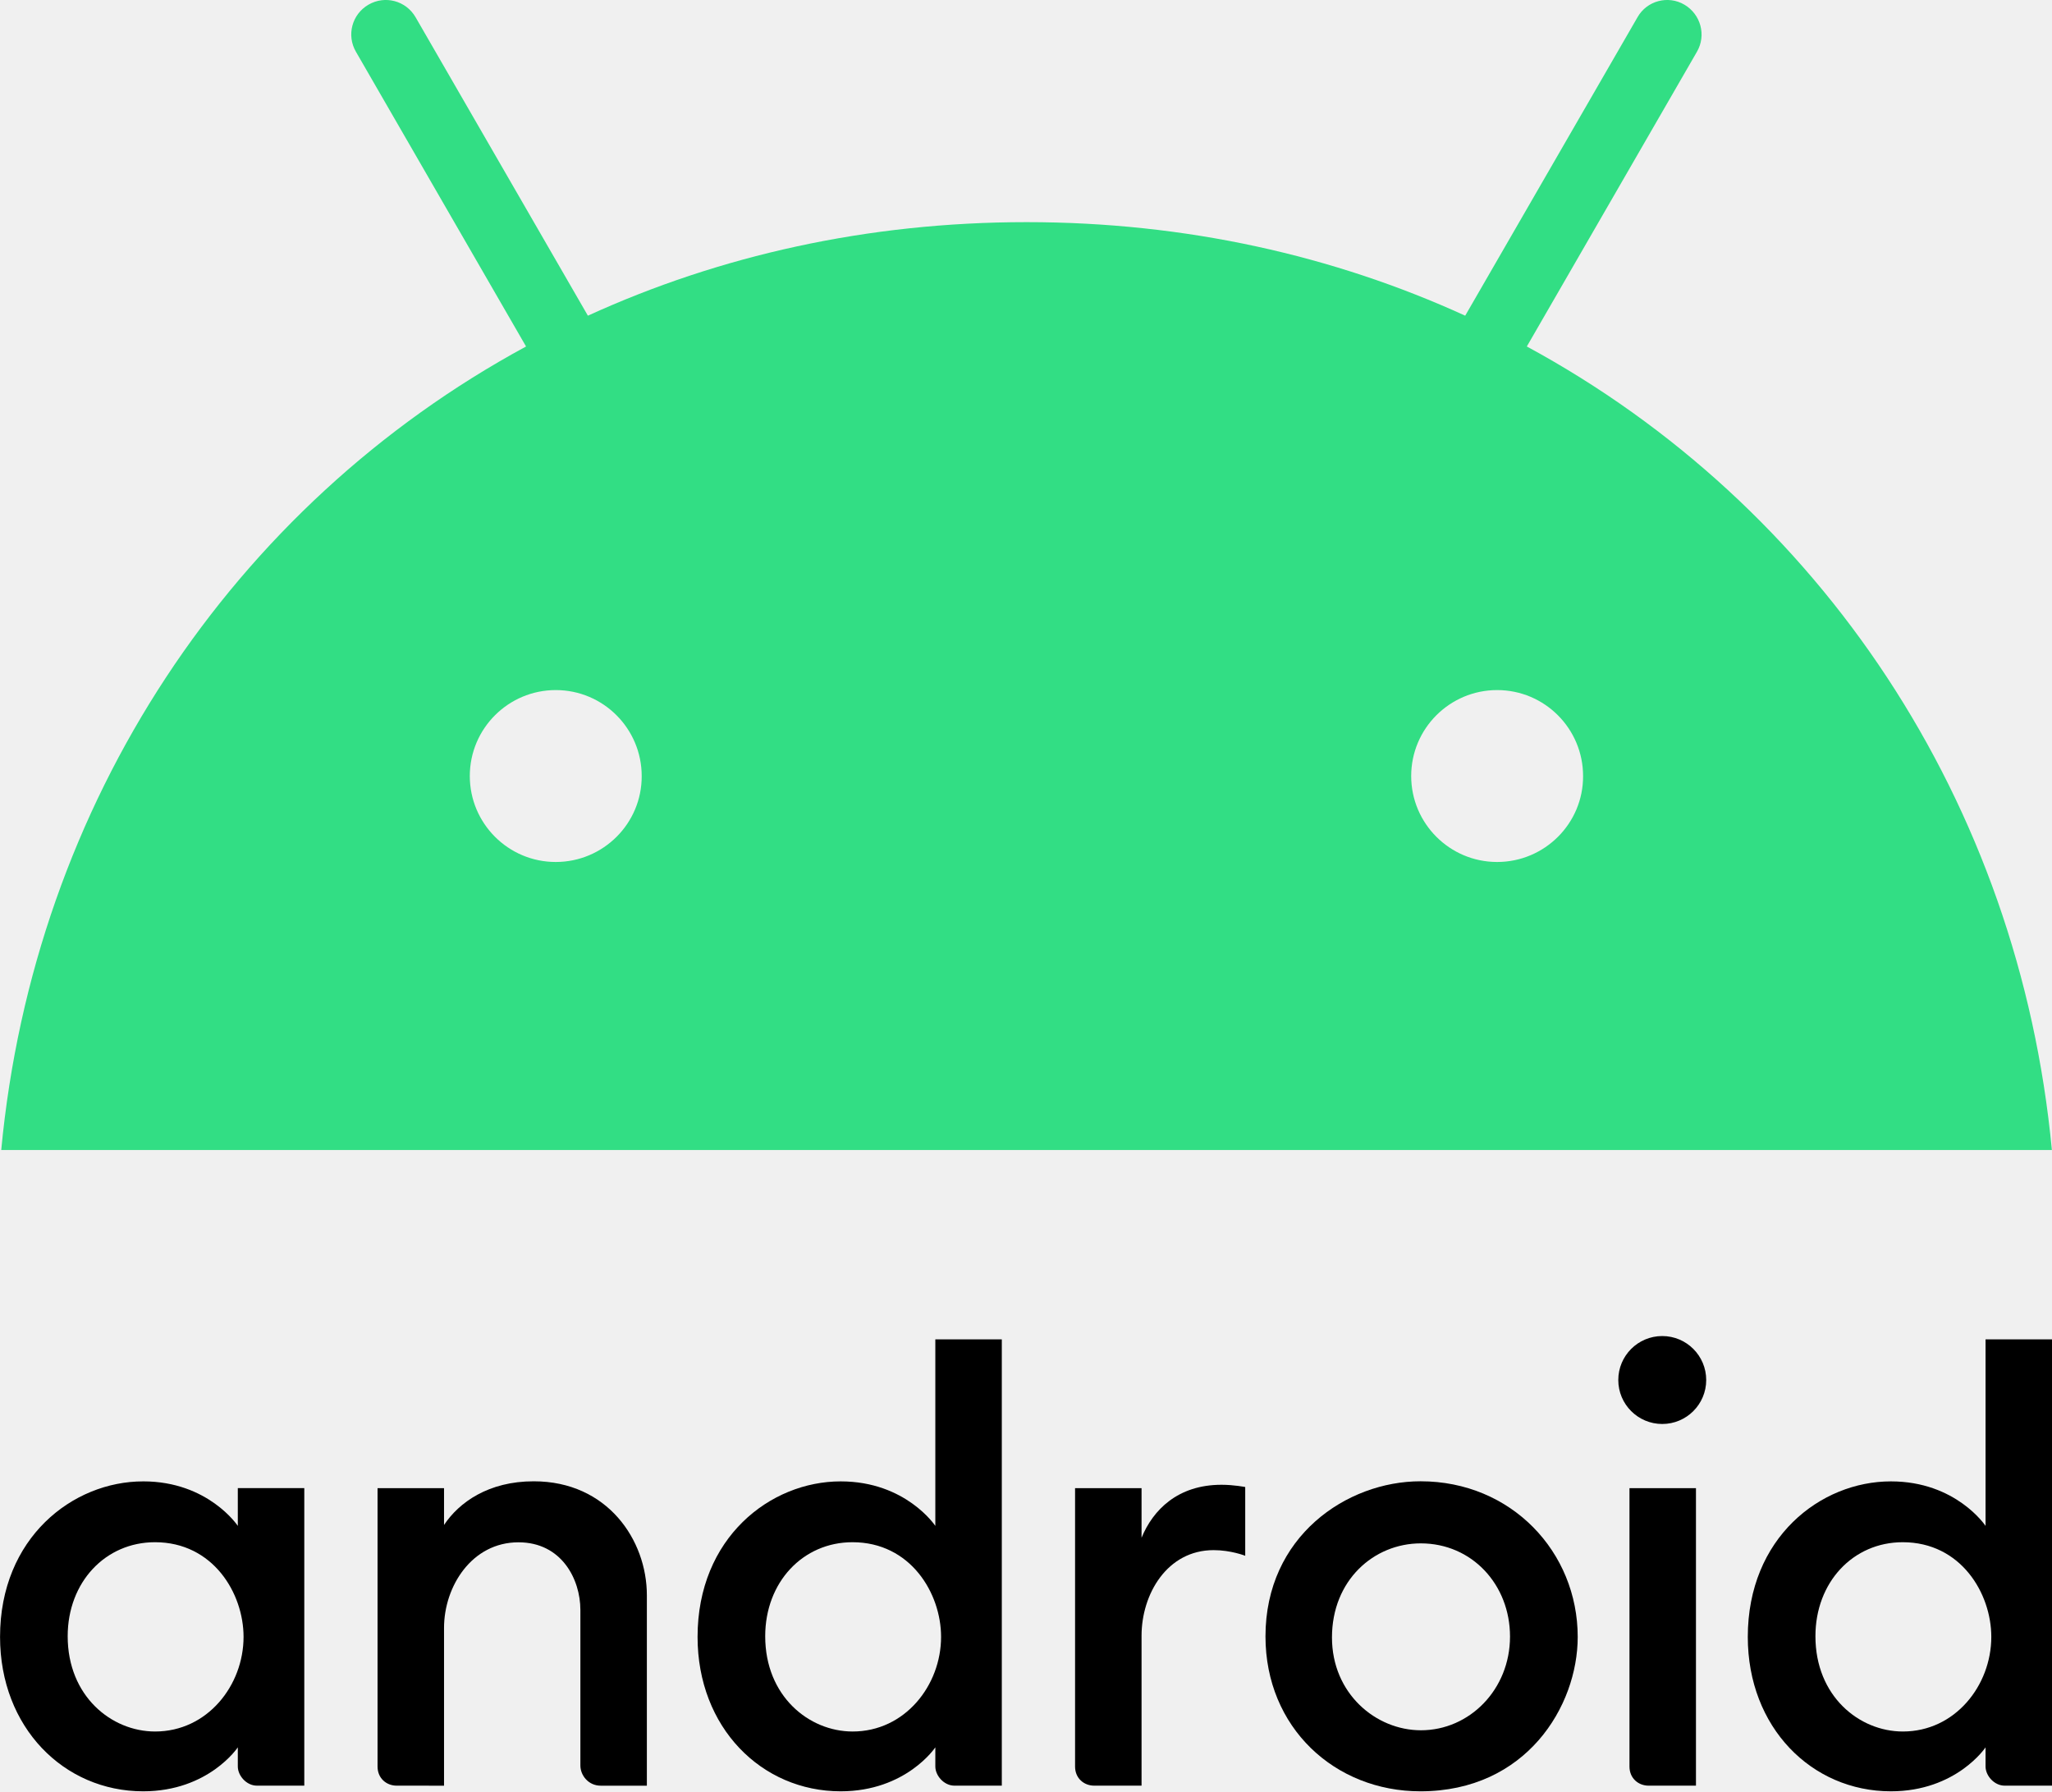
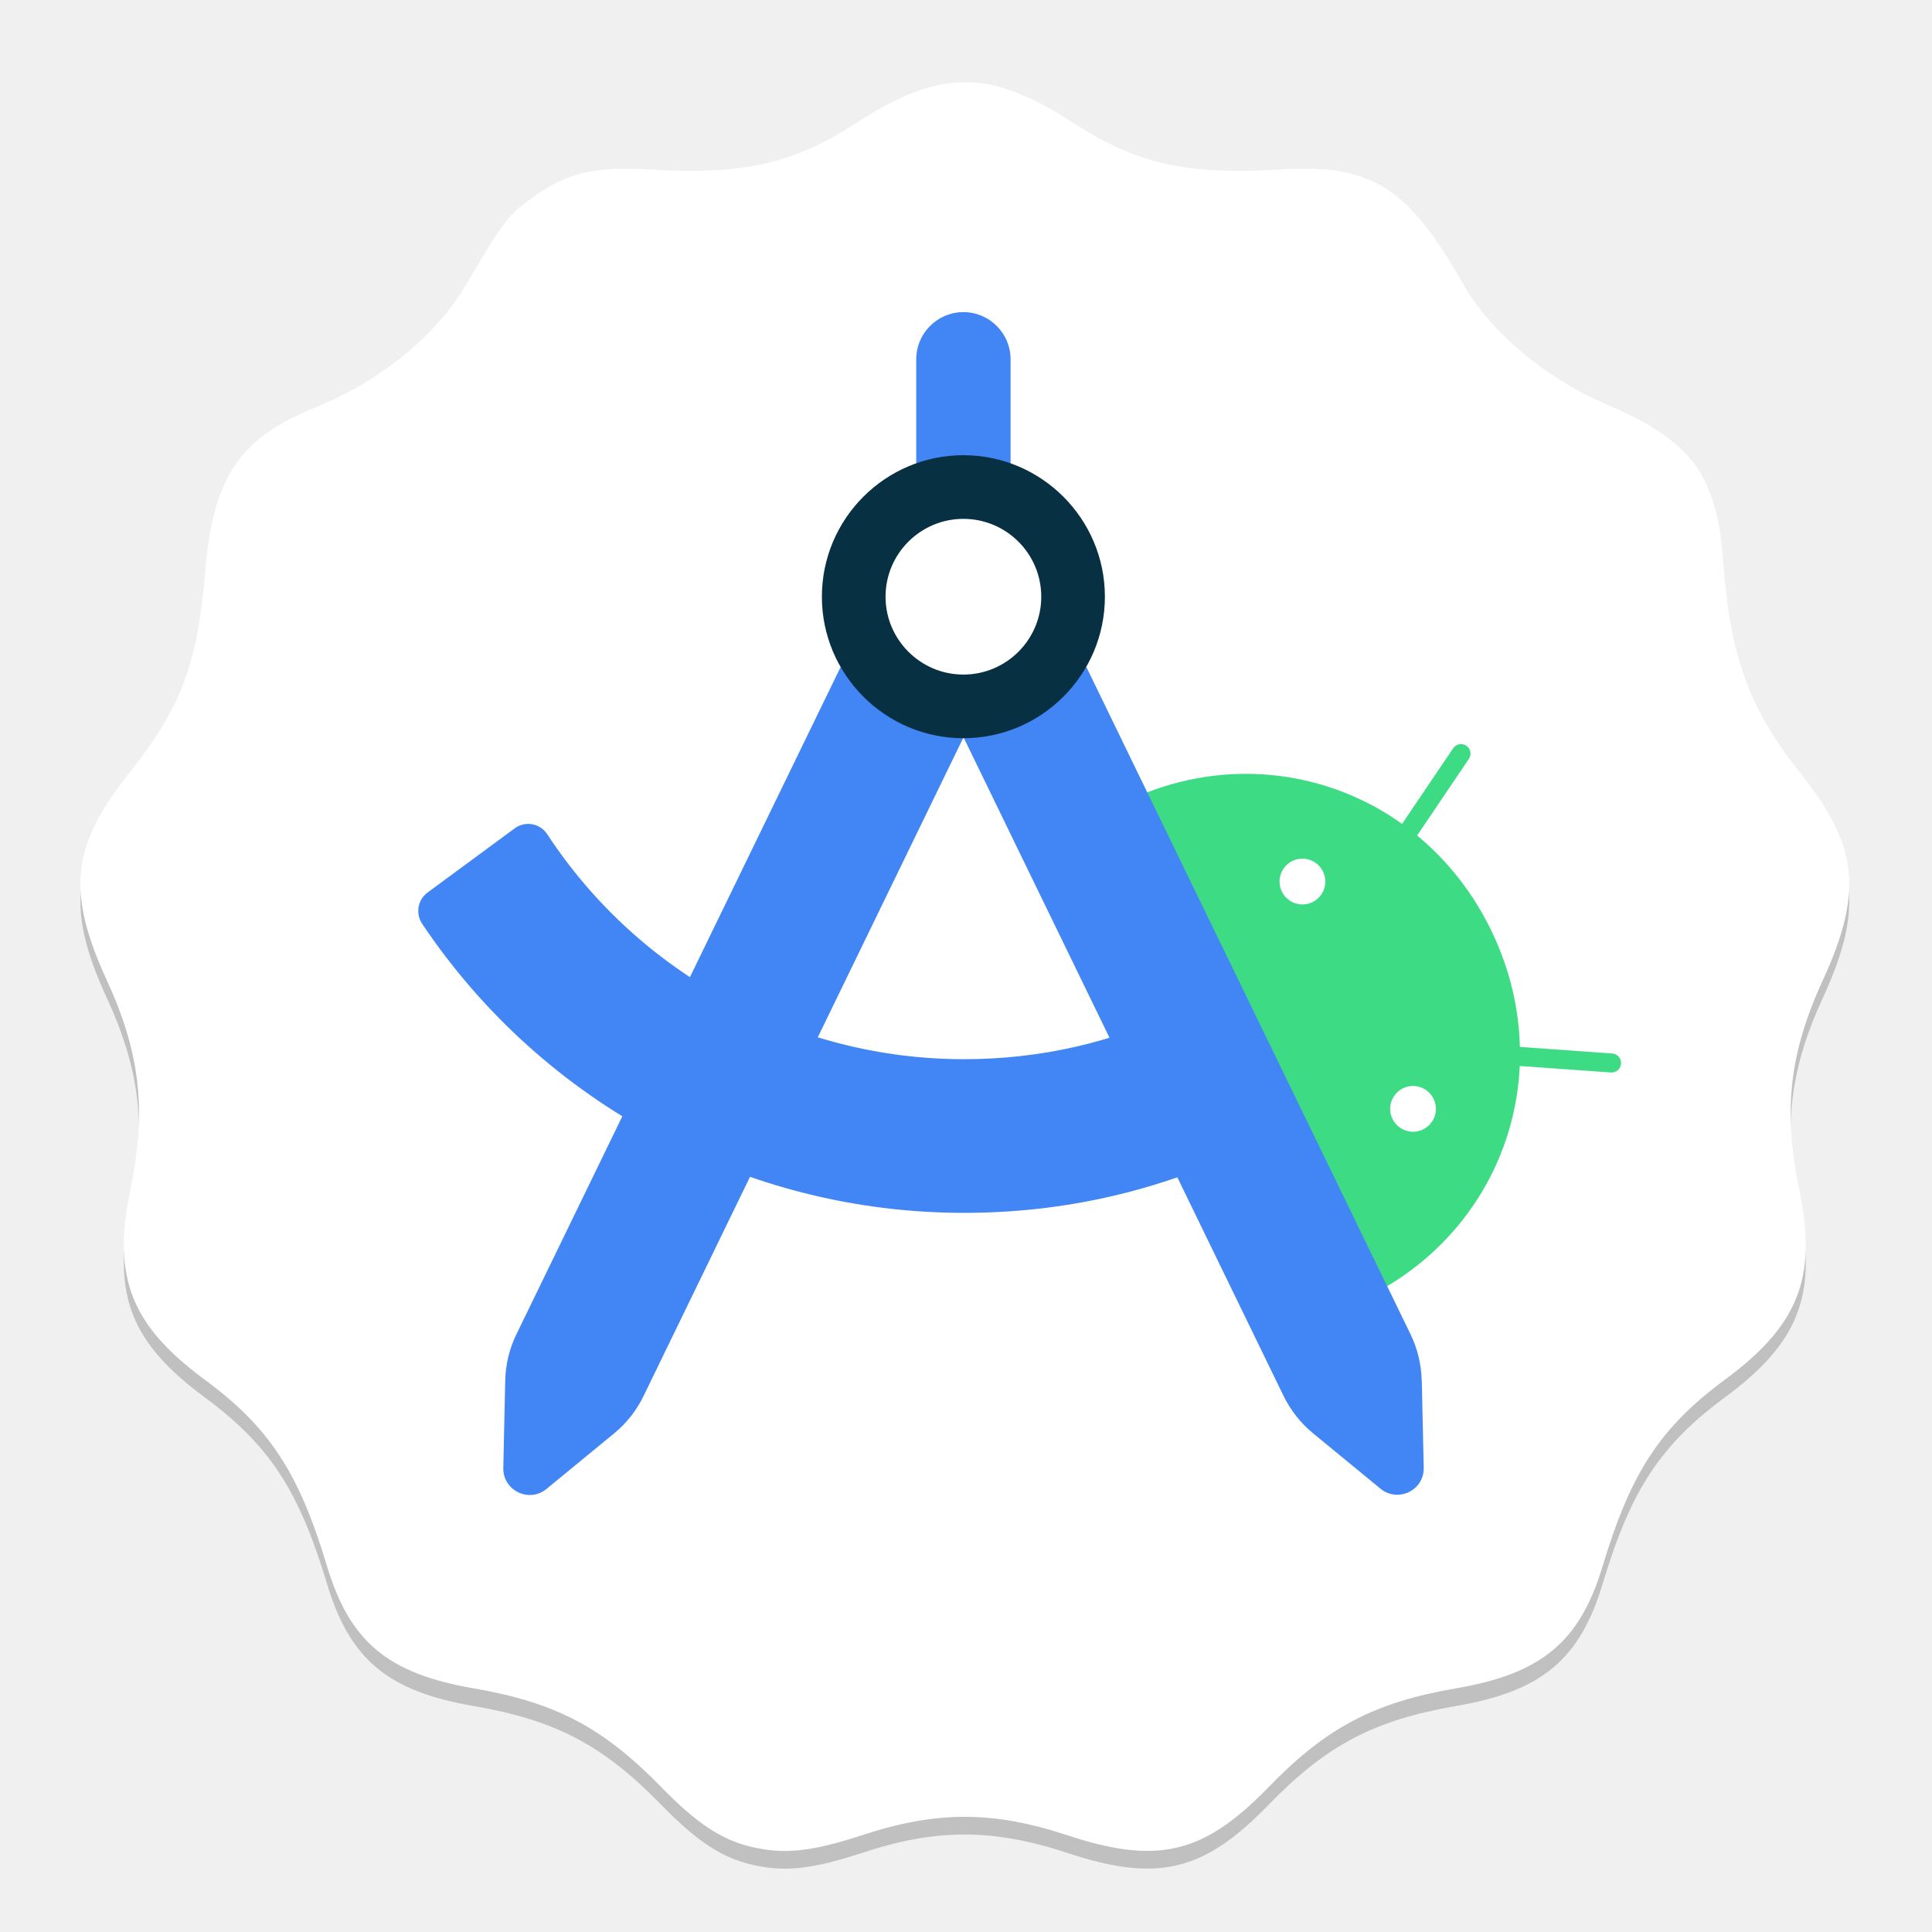
- <svg xmlns="http://www.w3.org/2000/svg" height="872.88" viewBox="0,0,264.583,230.948" width="1000">
-   <g transform="translate(-66.97 -261.92)">
-     <g transform="matrix(1.32125 0 0 1.32125 480.53 -75.04)">
-       <path d="m-299.036 399.581c-6.886 0-13.966 5.518-13.966 15.176 0 8.829 6.225 15.066 13.966 15.066 6.39 0 9.237-4.289 9.237-4.289v1.869c0 .884.835 1.869 1.869 1.869h4.619v-29.032h-6.488v3.684s-2.872-4.344-9.237-4.344zm1.156 5.936c5.668 0 8.642 4.985 8.642 9.237 0 4.736-3.53 9.234-8.63 9.234-4.263 0-8.533-3.452-8.533-9.296 0-5.275 3.675-9.175 8.521-9.175z" />
-       <path d="m-274.293 429.272c-.997 0-1.869-.715-1.869-1.869v-27.162h6.488v3.593c1.47-2.21 4.343-4.261 8.751-4.261 7.206 0 11.043 5.744 11.043 11.116v18.585h-4.509c-1.182 0-1.979-.99-1.979-1.979v-15.176c0-2.977-1.824-6.593-6.043-6.593-4.552 0-7.263 4.302-7.263 8.353v15.396z" />
-       <path d="m-230.966 399.581c-6.886 0-13.966 5.518-13.966 15.176 0 8.829 6.225 15.066 13.966 15.066 6.39 0 9.237-4.289 9.237-4.289v1.869c0 .884.835 1.869 1.869 1.869h4.619v-43.547h-6.488v18.2s-2.872-4.344-9.237-4.344zm1.156 5.936c5.668 0 8.642 4.985 8.642 9.237 0 4.736-3.53 9.234-8.63 9.234-4.263 0-8.533-3.452-8.533-9.296 0-5.275 3.675-9.175 8.521-9.175z" />
-       <path d="m-206.223 429.272c-.997 0-1.869-.715-1.869-1.869v-27.162h6.488v4.839c1.117-2.711 3.527-5.168 7.808-5.168 1.193 0 2.309.22 2.309.22v6.708s-1.393-.55-3.079-.55c-4.552 0-7.038 4.302-7.038 8.353v14.63z" />
-       <path d="m-152.119 429.272c-.997 0-1.869-.715-1.869-1.869v-27.162h6.488v29.032z" />
-       <path d="m-128.476 399.581c-6.886 0-13.966 5.518-13.966 15.176 0 8.829 6.225 15.066 13.966 15.066 6.39 0 9.237-4.289 9.237-4.289v1.869c0 .884.835 1.869 1.869 1.869h4.619v-43.547h-6.488v18.2s-2.872-4.344-9.237-4.344zm1.156 5.936c5.668 0 8.642 4.985 8.642 9.237 0 4.736-3.53 9.234-8.63 9.234-4.263 0-8.533-3.452-8.533-9.296 0-5.275 3.675-9.175 8.521-9.175z" />
-       <circle cx="-150.79" cy="389.69" r="4.29" />
-       <path d="m-174.376 399.571c-7.211 0-15.134 5.383-15.134 15.134 0 8.886 6.748 15.118 15.118 15.118 10.315 0 15.352-8.292 15.352-15.062 0-8.307-6.486-15.19-15.336-15.19zm.024 6.059c4.987 0 8.706 4.019 8.706 9.093 0 5.162-3.949 9.145-8.692 9.145-4.403 0-8.683-3.583-8.683-9.058 0-5.566 4.071-9.18 8.668-9.18z" />
-     </g>
-     <path d="m263.837 306.59 21.933-37.994c1.238-2.13.489-4.836-1.612-6.073-2.101-1.238-4.836-.518-6.045 1.612l-22.221 38.484c-16.954-7.743-36.037-12.06-56.56-12.06-20.523 0-39.606 4.318-56.56 12.06l-22.221-38.484c-1.238-2.13-3.943-2.85-6.073-1.612-2.13 1.238-2.85 3.943-1.612 6.073l21.933 37.994c-37.822 20.494-63.439 58.776-67.67 103.592h264.407c-4.231-44.816-29.849-83.098-67.699-103.592zm-125.209 66.461c-6.131 0-11.082-4.98-11.082-11.082 0-6.131 4.98-11.082 11.082-11.082 6.131 0 11.082 4.98 11.082 11.082.029 6.102-4.951 11.082-11.082 11.082zm121.381 0c-6.131 0-11.082-4.98-11.082-11.082 0-6.131 4.98-11.082 11.082-11.082 6.131 0 11.082 4.98 11.082 11.082.029 6.102-4.951 11.082-11.082 11.082z" fill="#32de84" stroke-width=".288" />
+ <svg xmlns="http://www.w3.org/2000/svg" viewBox="0 0 512 512" fill-rule="evenodd" clip-rule="evenodd" stroke-linejoin="round" stroke-miterlimit="2">
+   <g fill-rule="nonzero">
+     <path d="M199.101 494.119c-7.912-1.876-14.536-6.264-23.804-15.772-15.48-15.884-28.048-22.496-49.884-26.256-22.656-3.9-32.72-12.32-38.772-32.432-7.472-24.824-15.28-36.712-32.436-49.384-19.464-14.376-24.456-27.056-19.708-50.028 4.4-21.276 2.716-36.404-6.22-55.856-10.664-23.204-9.348-35.604 5.796-54.62 13.884-17.428 18.24-28.952 20.32-53.724 2.096-25.004 9.052-35.26 29.54-43.56 17.096-6.928 31.724-18.956 39.832-32.752 9.376-15.956 10.744-17.784 16.556-22.12 9.376-6.996 16.956-8.932 31.392-8.028 25.08 1.572 38.52-1.44 55.36-12.404 21.956-14.292 35.272-14.292 57.228 0 16.844 10.964 30.284 13.976 55.36 12.404 23.716-1.488 33.584 4.736 48.04 30.308 7.164 12.668 21.804 25 37.832 31.86 22.824 9.768 29.456 18.684 31.14 41.852 1.824 25.092 6.968 39.12 20.596 56.164 15.176 18.98 16.5 31.392 5.828 54.62-8.932 19.452-10.62 34.58-6.22 55.856 4.752 22.972-.244 35.652-19.704 50.028-17.156 12.672-24.964 24.56-32.436 49.384-6.052 20.112-16.12 28.532-38.772 32.432-21.888 3.768-34.464 10.4-49.888 26.308-17.096 17.628-29.352 20.54-53.252 12.636-19.548-6.46-34.6-6.488-54.068-.096-13.64 4.476-20.908 5.256-29.656 3.18z" fill-opacity=".2" />
+     <path d="M199.101 489.435c-7.912-1.88-14.536-6.268-23.804-15.776-15.48-15.88-28.048-22.496-49.884-26.252-22.656-3.9-32.72-12.324-38.772-32.432-7.472-24.828-15.28-36.716-32.436-49.388-19.464-14.376-24.456-27.052-19.708-50.028 4.4-21.276 2.716-36.404-6.22-55.856-10.664-23.204-9.348-35.604 5.796-54.616 13.884-17.432 18.24-28.952 20.32-53.728 2.096-25.004 9.052-35.26 29.54-43.56 17.096-6.928 31.724-18.956 39.832-32.752 9.376-15.956 10.744-17.784 16.556-22.12 9.376-6.996 16.956-8.932 31.392-8.028 25.08 1.572 38.52-1.44 55.36-12.404 21.956-14.292 35.272-14.292 57.228 0 16.844 10.964 30.284 13.976 55.36 12.404 23.716-1.488 33.584 4.736 48.04 30.308 7.164 12.668 21.804 25 37.832 31.86 22.824 9.768 29.456 18.684 31.14 41.852 1.824 25.092 6.968 39.12 20.596 56.168 15.176 18.976 16.5 31.388 5.828 54.616-8.932 19.452-10.62 34.58-6.22 55.856 4.752 22.976-.244 35.652-19.704 50.028-17.156 12.672-24.964 24.56-32.436 49.388-6.052 20.108-16.12 28.532-38.772 32.432-21.888 3.764-34.464 10.4-49.888 26.304-17.096 17.632-29.352 20.54-53.252 12.64-19.548-6.464-34.6-6.492-54.068-.1-13.64 4.476-20.908 5.256-29.656 3.184z" fill="#fff" />
+     <path d="M339.709 236.271c-1.476-3.016-.212-6.628 2.8-8.104 3.012-1.476 6.628-.212 8.104 2.8 1.476 3.012.212 6.628-2.8 8.104-3.012 1.476-6.628.212-8.104-2.8zm29.308 60.24c-1.476-3.012-.212-6.628 2.8-8.104 3.012-1.476 6.628-.208 8.104 2.804 1.476 3.012.212 6.624-2.8 8.1s-6.628.212-8.104-2.8zm2.56-78.164c-19.276-13.764-44.428-17.32-67.712-8.312l63.644 130.872c21.448-12.74 34.16-34.756 35.244-58.404l24.156 1.72a2.507 2.507 0 002.68-2.352 2.503 2.503 0 00-2.348-2.68l-24.46-1.748c-.24-10.3-2.708-20.812-7.62-30.932-4.908-10.092-11.656-18.524-19.608-25.092l13.736-20.332a2.515 2.515 0 00-4.156-2.832l-13.556 20.064" fill="#3ddc84" />
+     <path d="M312.901 267.623c-17.952 8.676-37.26 13.072-57.38 13.072a132.032 132.032 0 01-110.512-59.636c-1.896-2.892-5.812-3.584-8.612-1.536l-23.104 17.016c-2.62 1.928-3.224 5.604-1.388 8.316a172.751 172.751 0 00143.616 76.564c26.296 0 51.568-5.752 75.092-17.108l-17.712-36.688zM242.813 122.835h25v-27.62c0-6.9-5.604-12.5-12.5-12.5-6.9 0-12.5 5.6-12.5 12.5v27.62z" fill="#4285f4" />
+     <path d="M222.781 176.751l-85.936 176.868a29.306 29.306 0 00-2.952 12.228l-.512 23.164c-.12 5.996 6.808 9.368 11.448 5.572l17.892-14.7a29.343 29.343 0 007.8-9.876l84.7-174.372-32.412-18.856-.028-.028zM376.757 365.819c-.088-4.248-1.112-8.404-2.952-12.228l-85.932-176.872-32.412 18.916 84.7 174.308a29.645 29.645 0 007.8 9.88l17.892 14.7c4.64 3.796 11.596.42 11.448-5.572l-.512-23.164-.032.032z" fill="#4285f4" />
+     <path d="M255.309 120.635c-20.692 0-37.5 16.84-37.5 37.5 0 20.664 16.84 37.5 37.5 37.5 20.664 0 37.5-16.836 37.5-37.5 0-20.66-16.836-37.5-37.5-37.5zm0 58.132c-11.352 0-20.632-9.244-20.632-20.632 0-11.384 9.248-20.632 20.632-20.632 11.388 0 20.636 9.248 20.636 20.632 0 11.388-9.248 20.632-20.636 20.632z" fill="#073042" />
  </g>
</svg>
